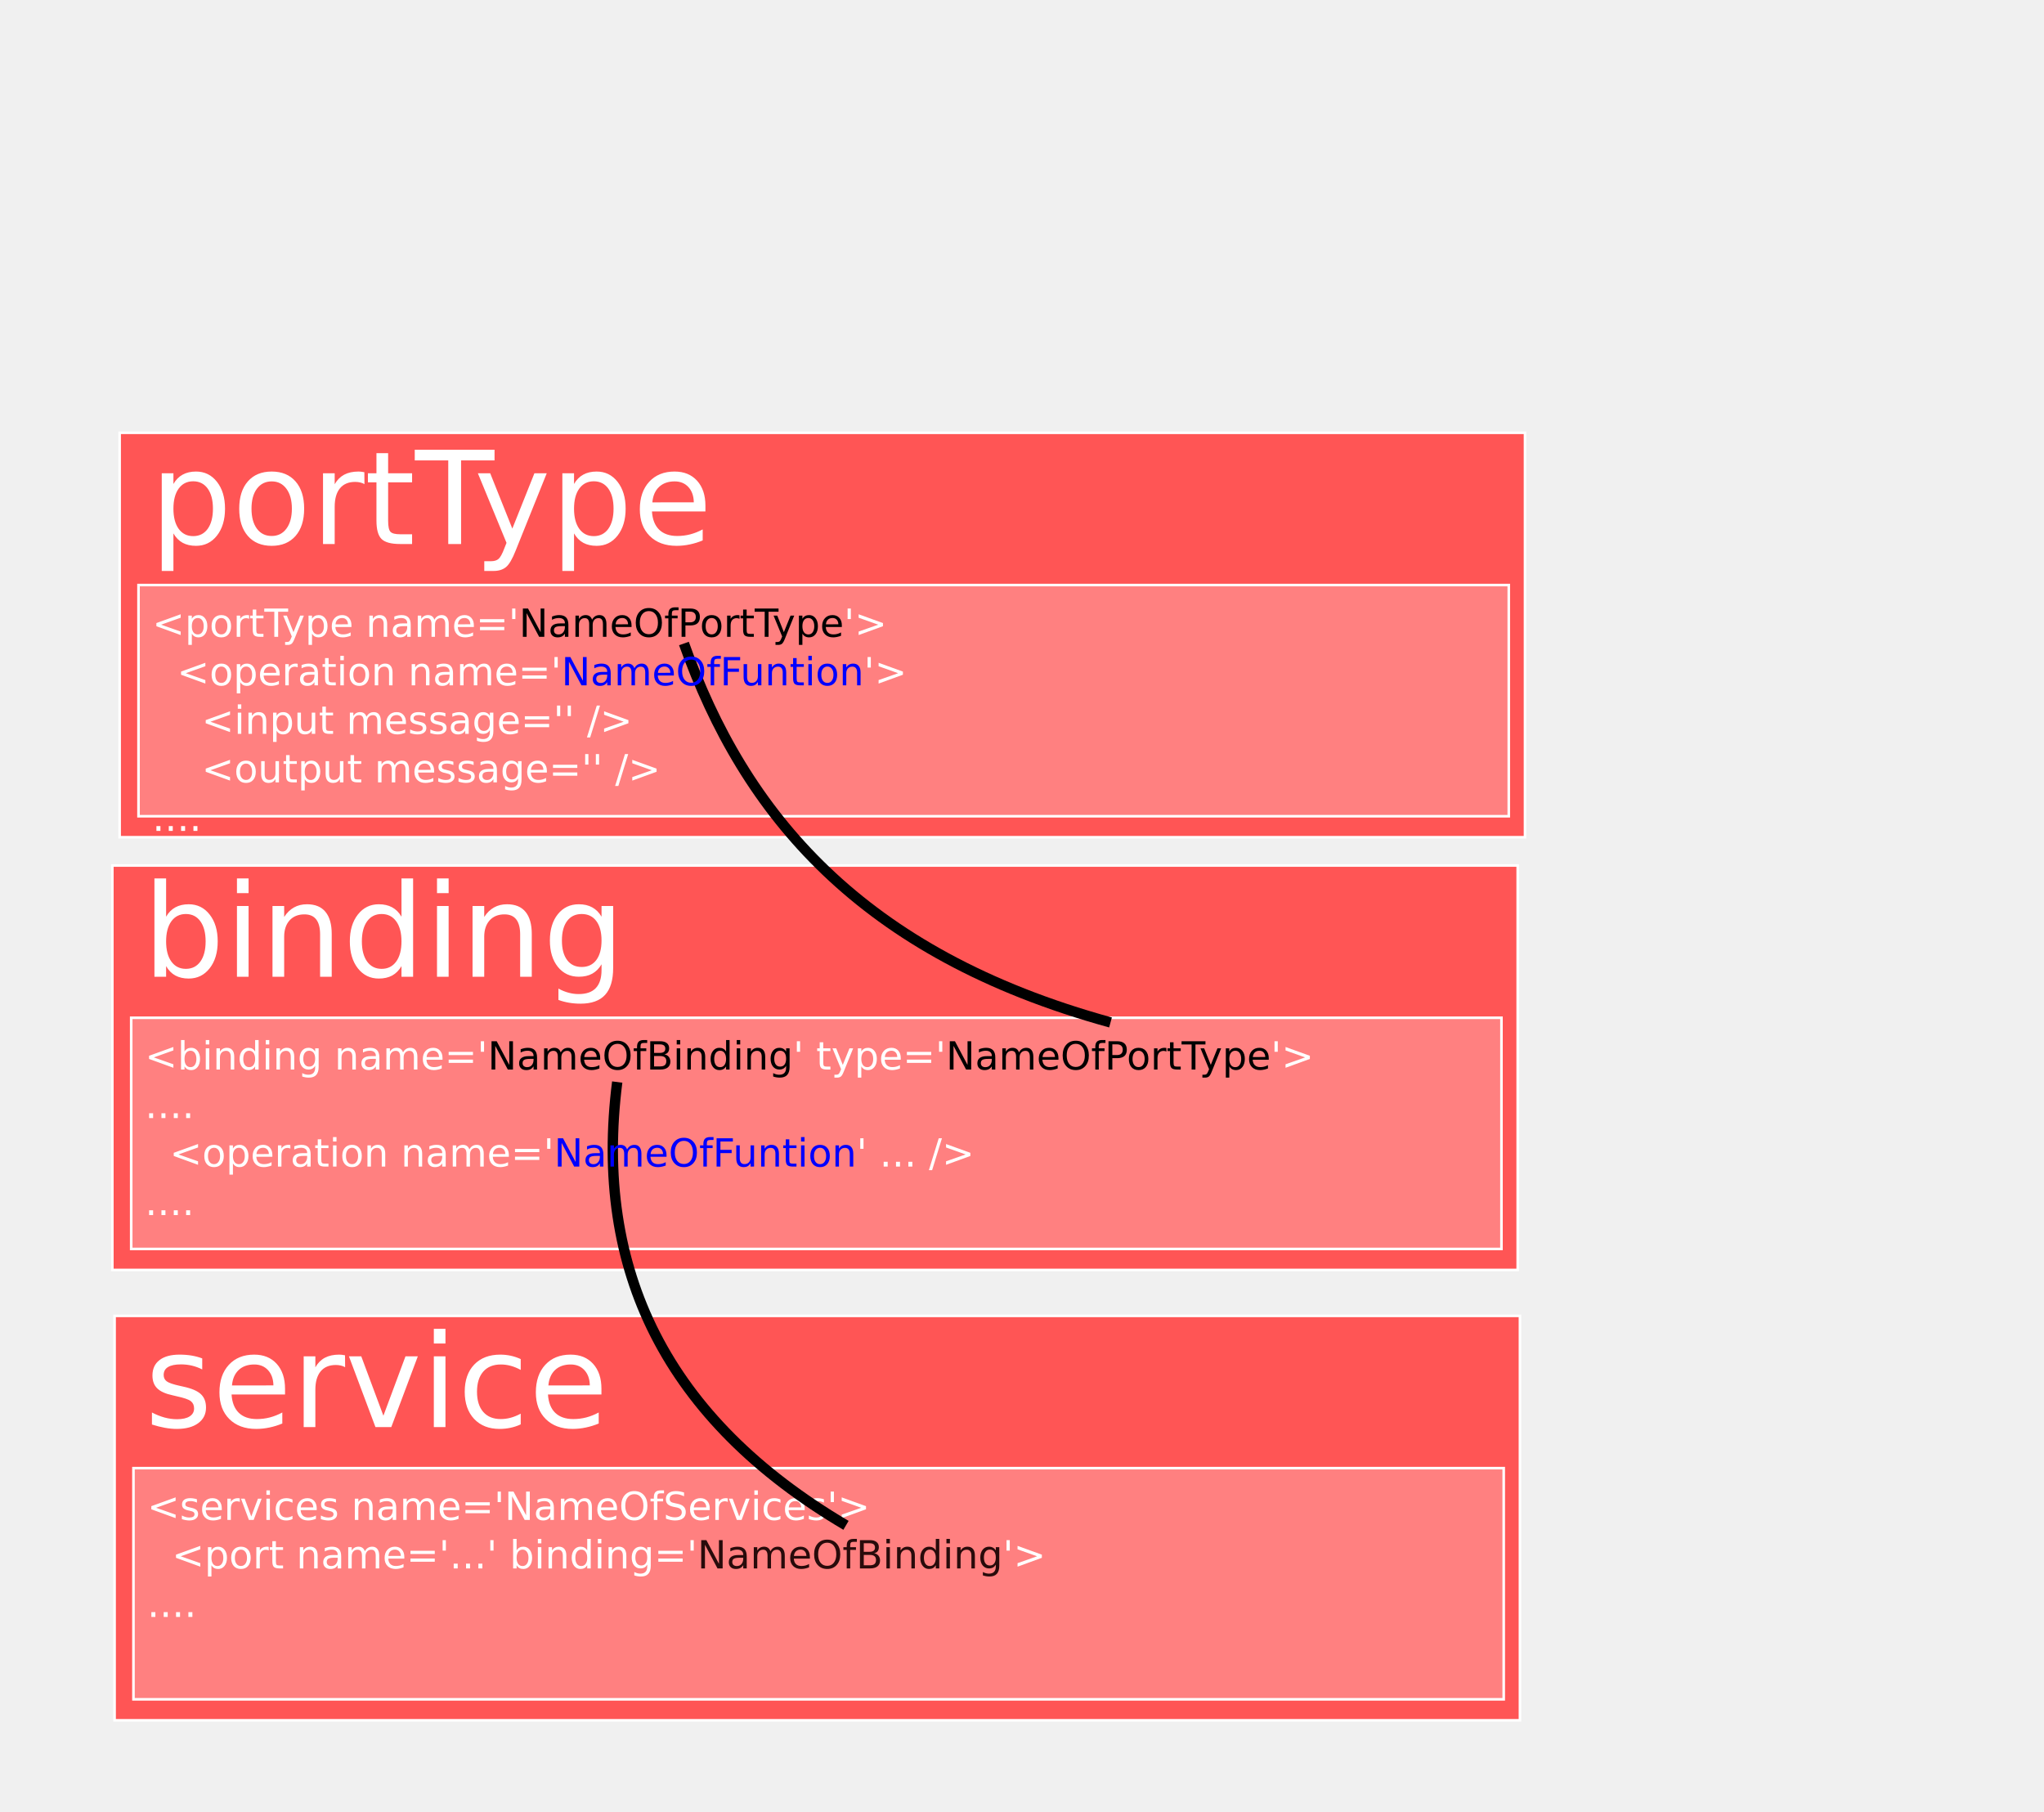
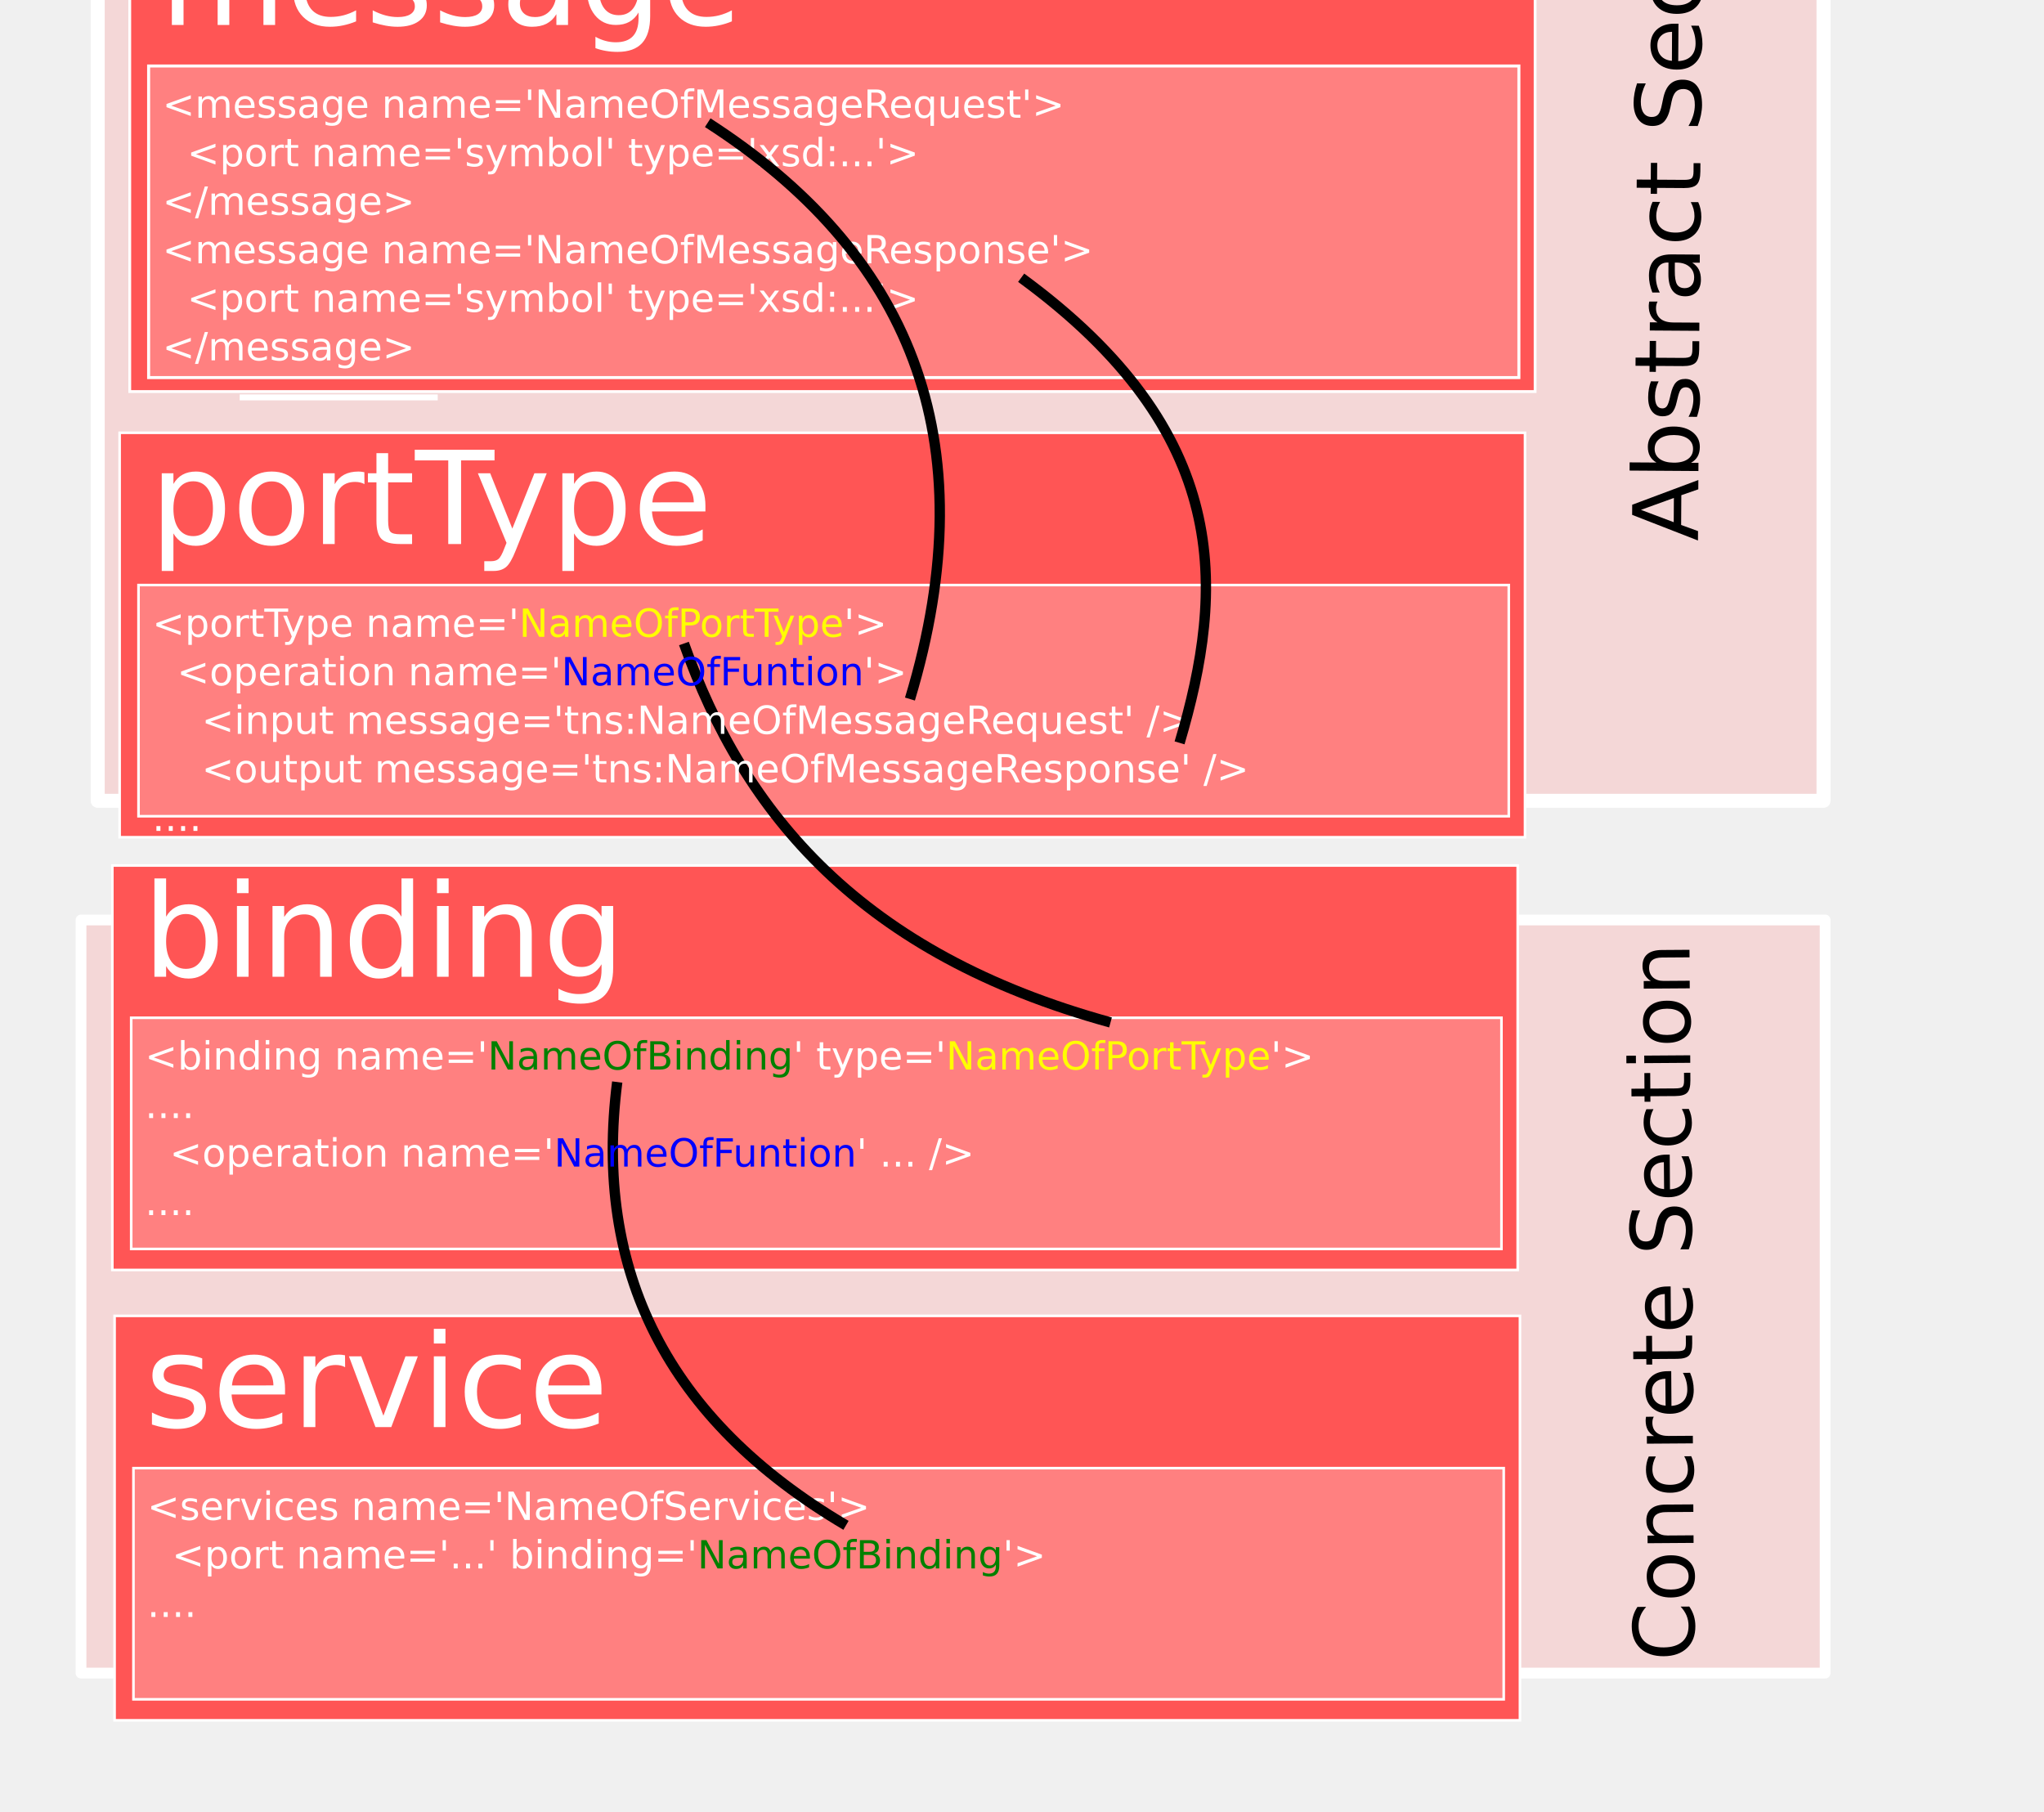
<svg xmlns="http://www.w3.org/2000/svg" id="svg4153" version="1.1" width="632" height="560">
  <defs id="defs4157" />
+   <rect style="fill:#f4d7d7;fill-opacity:1;stroke:#ffffff;stroke-width:4.338;stroke-linejoin:round;stroke-miterlimit:4;stroke-opacity:1;stroke-dasharray:none" id="rect5309-8" width="533.617" height="400.599" x="30.211" y="-153.02" />
+   <rect style="fill:#f4d7d7;fill-opacity:1;stroke:#ffffff;stroke-width:3.325;stroke-linejoin:round;stroke-miterlimit:4;stroke-opacity:1;stroke-dasharray:none" id="rect5309" width="539.277" height="232.842" x="25.053" y="284.421" />
  <g id="g4189">
    <rect y="454.753" x="47.934" height="1.042" width="60.439" id="rect4163" style="fill:#ffffff;fill-opacity:1;stroke:#ffffff;stroke-width:0.8;stroke-miterlimit:4;stroke-opacity:1;stroke-dasharray:none" />
    <rect y="406.818" x="35.43" height="125.046" width="434.536" id="rect4165" style="fill:#ff5555;fill-opacity:1;stroke:#ffffff;stroke-width:0.8;stroke-miterlimit:4;stroke-opacity:1;stroke-dasharray:none" />
    <rect y="453.895" x="41.263" height="71.474" width="423.684" id="rect4179" style="fill:#ff8080;fill-opacity:1;stroke:#ffffff;stroke-width:0.8;stroke-miterlimit:4;stroke-opacity:1;stroke-dasharray:none" />
    <text id="text4171" y="469.9" x="45.523" style="font-size:40px;font-style:normal;font-weight:normal;line-height:125%;letter-spacing:0px;word-spacing:0px;fill:#000000;fill-opacity:1;stroke:none;font-family:Bitstream Vera Sans" xml:space="preserve">
      <tspan style="font-size:12px;fill:#ffffff" y="469.9" x="45.523" id="tspan4173">&lt;services name='NameOfServices'&gt;</tspan>
-       <tspan id="tspan4181" style="font-size:12px;fill:#ffffff" y="484.9" x="45.523">  &lt;port name='...' binding='<tspan id="tspan4185" style="fill:#280b0b">NameOfBinding</tspan>'&gt;</tspan>
+       <tspan id="tspan4181" style="font-size:12px;fill:#ffffff" y="484.9" x="45.523">  &lt;port name='...' binding='<tspan id="tspan4185" style="fill:#008000">NameOfBinding</tspan>'&gt;</tspan>
      <tspan id="tspan4187" style="font-size:12px;fill:#ffffff" y="499.9" x="45.523">....</tspan>
    </text>
    <text id="text4167" y="441.206" x="44.808" style="font-size:40px;font-style:normal;font-weight:normal;line-height:125%;letter-spacing:0px;word-spacing:0px;fill:#000000;fill-opacity:1;stroke:none;font-family:Bitstream Vera Sans" xml:space="preserve">
      <tspan style="fill:#ffffff" y="441.206" x="44.808" id="tspan4169">service</tspan>
    </text>
  </g>
  <g transform="translate(-0.6976314,-139.2362)" id="g4189-9">
    <rect y="454.753" x="47.934" height="1.042" width="60.439" id="rect4163-7" style="fill:#ffffff;fill-opacity:1;stroke:#ffffff;stroke-width:0.8;stroke-miterlimit:4;stroke-opacity:1;stroke-dasharray:none" />
    <rect y="406.818" x="35.43" height="125.046" width="434.536" id="rect4165-1" style="fill:#ff5555;fill-opacity:1;stroke:#ffffff;stroke-width:0.8;stroke-miterlimit:4;stroke-opacity:1;stroke-dasharray:none" />
    <rect y="453.895" x="41.263" height="71.474" width="423.684" id="rect4179-1" style="fill:#ff8080;fill-opacity:1;stroke:#ffffff;stroke-width:0.8;stroke-miterlimit:4;stroke-opacity:1;stroke-dasharray:none" />
    <path style="fill:none;stroke:#000000;stroke-width:3.2;stroke-linecap:butt;stroke-linejoin:round;stroke-miterlimit:4;stroke-opacity:1;stroke-dasharray:none" d="m 190.842,334.526 c -7.41,58.273 15.272,104.322 70.737,137.053" id="path4279" transform="translate(0.6976314,139.2362)" />
    <text id="text4167-2" y="441.206" x="44.808" style="font-size:40px;font-style:normal;font-weight:normal;line-height:125%;letter-spacing:0px;word-spacing:0px;fill:#000000;fill-opacity:1;stroke:none;font-family:Bitstream Vera Sans" xml:space="preserve">
      <tspan style="fill:#ffffff" y="441.206" x="44.808" id="tspan4169-0">binding</tspan>
    </text>
    <text id="text4171-7" y="469.9" x="45.523" style="font-size:40px;font-style:normal;font-weight:normal;line-height:125%;letter-spacing:0px;word-spacing:0px;fill:#000000;fill-opacity:1;stroke:none;font-family:Bitstream Vera Sans" xml:space="preserve">
-       <tspan style="font-size:12px;fill:#ffffff" y="469.9" x="45.523" id="tspan4173-1">&lt;binding name='<tspan style="fill:#000000" id="tspan4252">NameOfBinding</tspan>' type='<tspan style="fill:#000000" id="tspan5121">NameOfPortType</tspan>'&gt;</tspan>
+       <tspan style="font-size:12px;fill:#ffffff" y="469.9" x="45.523" id="tspan4173-1">&lt;binding name='<tspan style="fill:#008000" id="tspan4252">NameOfBinding</tspan>' type='<tspan style="fill:#ffff00" id="tspan5121">NameOfPortType</tspan>'&gt;</tspan>
      <tspan id="tspan4181-8" style="font-size:12px;fill:#ffffff" y="484.9" x="45.523">....</tspan>
      <tspan style="font-size:12px;fill:#ffffff" y="499.9" x="45.523" id="tspan4249">  &lt;operation name='<tspan style="fill:#0000ff" id="tspan5129">NameOfFuntion</tspan>' ... /&gt;</tspan>
      <tspan id="tspan4187-9" style="font-size:12px;fill:#ffffff" y="514.9" x="45.523">....</tspan>
    </text>
    <rect y="320.971" x="50.195" height="1.042" width="60.439" id="rect4163-7-0" style="fill:#ffffff;fill-opacity:1;stroke:#ffffff;stroke-width:0.8;stroke-miterlimit:4;stroke-opacity:1;stroke-dasharray:none" />
    <rect y="273.037" x="37.69" height="125.046" width="434.536" id="rect4165-1-3" style="fill:#ff5555;fill-opacity:1;stroke:#ffffff;stroke-width:0.8;stroke-miterlimit:4;stroke-opacity:1;stroke-dasharray:none" />
    <rect y="320.113" x="43.524" height="71.474" width="423.684" id="rect4179-1-1" style="fill:#ff8080;fill-opacity:1;stroke:#ffffff;stroke-width:0.8;stroke-miterlimit:4;stroke-opacity:1;stroke-dasharray:none" />
    <path style="fill:none;stroke:#000000;stroke-width:3.2;stroke-linecap:butt;stroke-linejoin:miter;stroke-miterlimit:4;stroke-opacity:1;stroke-dasharray:none" d="m 211.474,198.947 c 18.608,52.576 54.571,95.897 131.895,117.158" id="path5127" transform="translate(0.6976314,139.2362)" />
    <text id="text4167-2-5" y="307.425" x="47.069" style="font-size:40px;font-style:normal;font-weight:normal;line-height:125%;letter-spacing:0px;word-spacing:0px;fill:#000000;fill-opacity:1;stroke:none;font-family:Bitstream Vera Sans" xml:space="preserve">
      <tspan style="fill:#ffffff" y="307.425" x="47.069" id="tspan4169-0-9">portType</tspan>
    </text>
    <text id="text4171-7-0" y="336.118" x="47.784" style="font-size:40px;font-style:normal;font-weight:normal;line-height:125%;letter-spacing:0px;word-spacing:0px;fill:#000000;fill-opacity:1;stroke:none;font-family:Bitstream Vera Sans" xml:space="preserve">
-       <tspan style="font-size:12px;fill:#ffffff" y="336.118" x="47.784" id="tspan4173-1-1">&lt;portType name='<tspan style="fill:#000000" id="tspan4252-8">NameOfPortType</tspan>'&gt;</tspan>
+       <tspan style="font-size:12px;fill:#ffffff" y="336.118" x="47.784" id="tspan4173-1-1">&lt;portType name='<tspan style="fill:#ffff00" id="tspan4252-8">NameOfPortType</tspan>'&gt;</tspan>
      <tspan style="font-size:12px;fill:#ffffff" y="351.118" x="47.784" id="tspan4249-3">  &lt;operation name='<tspan style="fill:#0000ff" id="tspan5131">NameOfFuntion</tspan>'&gt;</tspan>
-       <tspan style="font-size:12px;fill:#ffffff" y="366.118" x="47.784" id="tspan5117">    &lt;input message='' /&gt;</tspan>
-       <tspan style="font-size:12px;fill:#ffffff" y="381.118" x="47.784" id="tspan5119">    &lt;output message='' /&gt;</tspan>
+       <tspan style="font-size:12px;fill:#ffffff" y="366.118" x="47.784" id="tspan5117">    &lt;input message='tns:NameOfMessageRequest' /&gt;</tspan>
+       <tspan style="font-size:12px;fill:#ffffff" y="381.118" x="47.784" id="tspan5119">    &lt;output message='tns:NameOfMessageResponse' /&gt;</tspan>
      <tspan id="tspan4187-9-5" style="font-size:12px;fill:#ffffff" y="396.118" x="47.784">....</tspan>
    </text>
  </g>
+   <g transform="translate(3.647187,-405.3583)" id="g4189-7">
+     <rect y="527.696" x="70.86" height="1.042" width="60.439" id="rect4163-5" style="fill:#ffffff;fill-opacity:1;stroke:#ffffff;stroke-width:0.8;stroke-miterlimit:4;stroke-opacity:1;stroke-dasharray:none" />
+     <rect y="378.683" x="36.472" height="147.727" width="434.536" id="rect4165-7" style="fill:#ff5555;fill-opacity:1;stroke:#ffffff;stroke-width:0.87;stroke-miterlimit:4;stroke-opacity:1;stroke-dasharray:none" />
+     <rect y="425.759" x="42.305" height="96.336" width="423.684" id="rect4179-4" style="fill:#ff8080;fill-opacity:1;stroke:#ffffff;stroke-width:0.929;stroke-miterlimit:4;stroke-opacity:1;stroke-dasharray:none" />
+     <text id="text4171-6" y="441.764" x="46.565" style="font-size:40px;font-style:normal;font-weight:normal;line-height:125%;letter-spacing:0px;word-spacing:0px;fill:#000000;fill-opacity:1;stroke:none;font-family:Bitstream Vera Sans" xml:space="preserve">
+       <tspan style="font-size:12px;fill:#ffffff" y="441.764" x="46.565" id="tspan4173-0">&lt;message name='NameOfMessageRequest'&gt;</tspan>
+       <tspan id="tspan4181-89" style="font-size:12px;fill:#ffffff" y="456.764" x="46.565">  &lt;port name='symbol' type='xsd:...'&gt;</tspan>
+       <tspan style="font-size:12px;fill:#ffffff" y="471.764" x="46.565" id="tspan5285">&lt;/message&gt;</tspan>
+       <tspan style="font-size:12px;fill:#ffffff" y="486.764" x="46.565" id="tspan5287">&lt;message name='NameOfMessageResponse'&gt;</tspan>
+       <tspan style="font-size:12px;fill:#ffffff" y="501.764" x="46.565" id="tspan5289">  &lt;port name='symbol' type='xsd:...'&gt;</tspan>
+       <tspan style="font-size:12px;fill:#ffffff" y="516.764" x="46.565" id="tspan5291">&lt;/message&gt;</tspan>
+       <tspan id="tspan4187-0" style="font-size:12px;fill:#ffffff" y="531.764" x="46.565" />
+     </text>
+     <text id="text4167-9" y="413.071" x="45.85" style="font-size:40px;font-style:normal;font-weight:normal;line-height:125%;letter-spacing:0px;word-spacing:0px;fill:#000000;fill-opacity:1;stroke:none;font-family:Bitstream Vera Sans" xml:space="preserve">
+       <tspan style="fill:#ffffff" y="413.071" x="45.85" id="tspan4169-5">message</tspan>
+     </text>
+     <g transform="translate(2.770761,-161.4558)" id="g4189-1">
+       <rect y="454.753" x="47.934" height="1.042" width="60.439" id="rect4163-58" style="fill:#ffffff;fill-opacity:1;stroke:#ffffff;stroke-width:0.8;stroke-miterlimit:4;stroke-opacity:1;stroke-dasharray:none" />
+       <rect y="406.818" x="35.43" height="125.046" width="434.536" id="rect4165-4" style="fill:#ff5555;fill-opacity:1;stroke:#ffffff;stroke-width:0.8;stroke-miterlimit:4;stroke-opacity:1;stroke-dasharray:none" />
+       <rect y="453.895" x="41.263" height="71.474" width="423.684" id="rect4179-7" style="fill:#ff8080;fill-opacity:1;stroke:#ffffff;stroke-width:0.8;stroke-miterlimit:4;stroke-opacity:1;stroke-dasharray:none" />
+       <text id="text4171-3" y="475.11" x="45.523" style="font-size:40px;font-style:normal;font-weight:normal;line-height:125%;letter-spacing:0px;word-spacing:0px;fill:#000000;fill-opacity:1;stroke:none;font-family:Bitstream Vera Sans" xml:space="preserve">
+         <tspan id="tspan4181-7" style="font-size:12px;fill:#ffffff" y="475.11" x="45.523">&lt;types&gt;</tspan>
+         <tspan id="tspan4187-3" style="font-size:12px;fill:#ffffff" y="490.11" x="45.523">&lt;/types&gt;..</tspan>
+       </text>
+       <text id="text4167-3" y="441.206" x="44.808" style="font-size:40px;font-style:normal;font-weight:normal;line-height:125%;letter-spacing:0px;word-spacing:0px;fill:#000000;fill-opacity:1;stroke:none;font-family:Bitstream Vera Sans" xml:space="preserve">
+         <tspan style="fill:#ffffff" y="441.206" x="44.808" id="tspan4169-2">types</tspan>
+       </text>
+     </g>
+   </g>
+   <path style="fill:none;stroke:#000000;stroke-width:3.2;stroke-linecap:butt;stroke-linejoin:miter;stroke-miterlimit:4;stroke-opacity:1;stroke-dasharray:none" d="M 281.354,216.123 C 305.845,134.791 280.433,77.606 218.831,37.932" id="path5299" />
+   <path style="fill:none;stroke:#000000;stroke-width:3.2;stroke-linecap:butt;stroke-linejoin:miter;stroke-miterlimit:4;stroke-opacity:1;stroke-dasharray:none" d="m 315.742,85.866 c 65.457,47.934 63.157,95.869 48.976,143.803" id="path5301" />
+   <text xml:space="preserve" style="font-size:40px;font-style:normal;font-weight:normal;line-height:125%;letter-spacing:0px;word-spacing:0px;fill:#000000;fill-opacity:1;stroke:none;font-family:Bitstream Vera Sans" x="-163.919" y="526.079" id="text5329" transform="matrix(0.00647534,-0.999979,0.999979,0.00647534,0,0)">
+     <tspan id="tspan5331" x="-163.919" y="526.079" style="font-size:28px">Abstract Section</tspan>
+   </text>
+   <text xml:space="preserve" style="font-size:40px;font-style:normal;font-weight:normal;line-height:125%;letter-spacing:0px;word-spacing:0px;fill:#000000;fill-opacity:1;stroke:none;font-family:Bitstream Vera Sans" x="-517.03" y="520.348" id="text5333" transform="matrix(-0.00689878,-0.9999762,0.9999762,-0.00689878,0,0)">
+     <tspan id="tspan5335" x="-517.03" y="520.348" style="font-size:26px">Concrete Section</tspan>
+   </text>
</svg>
